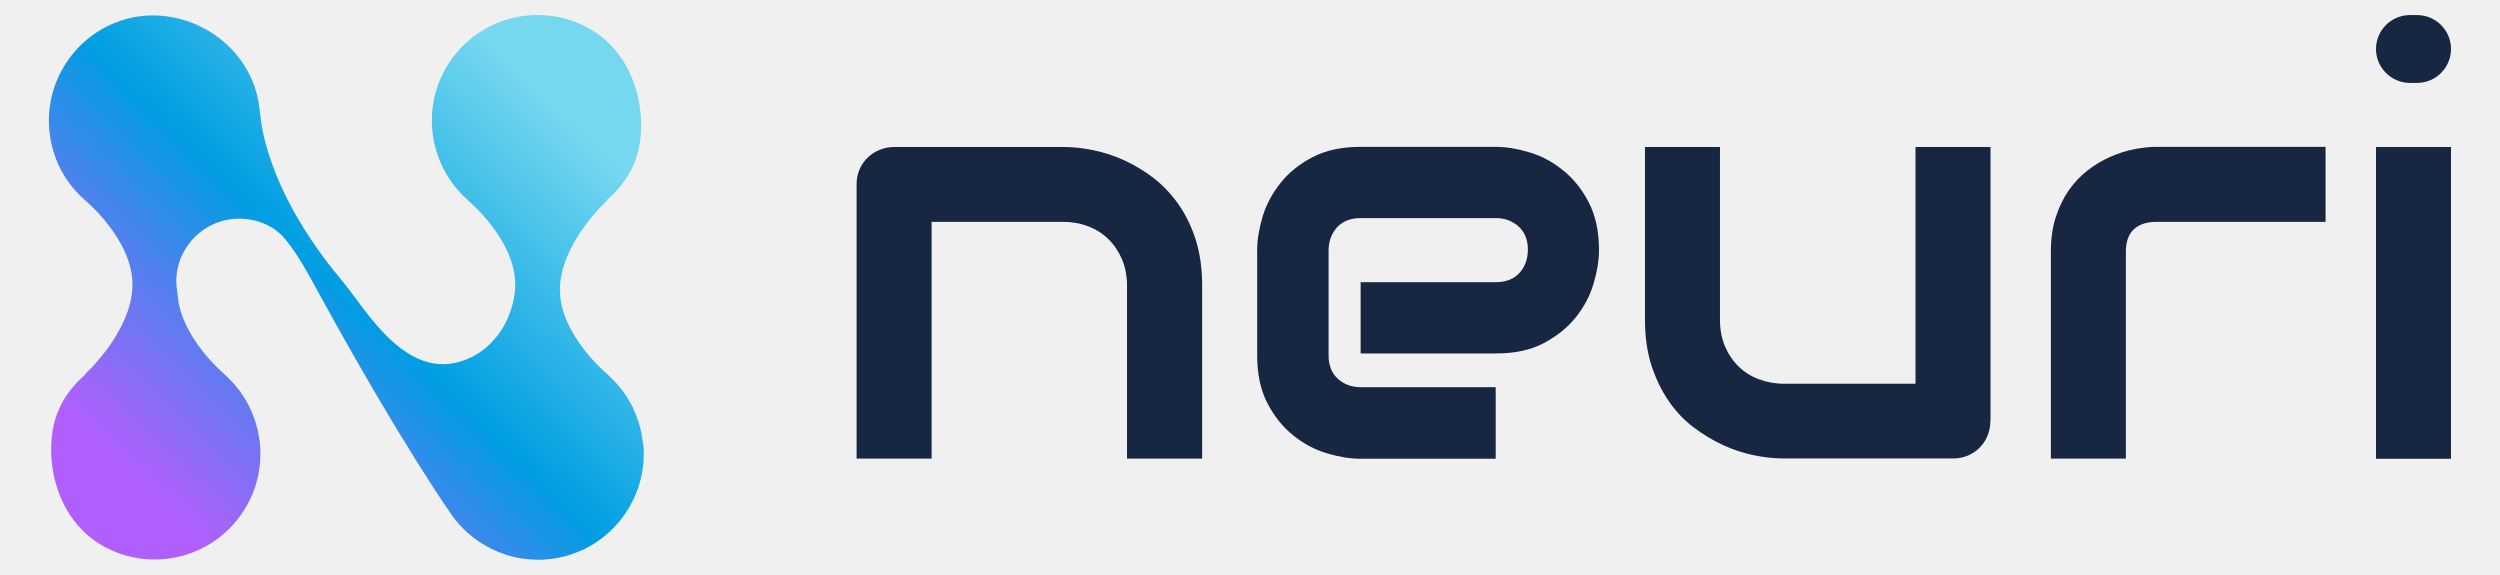
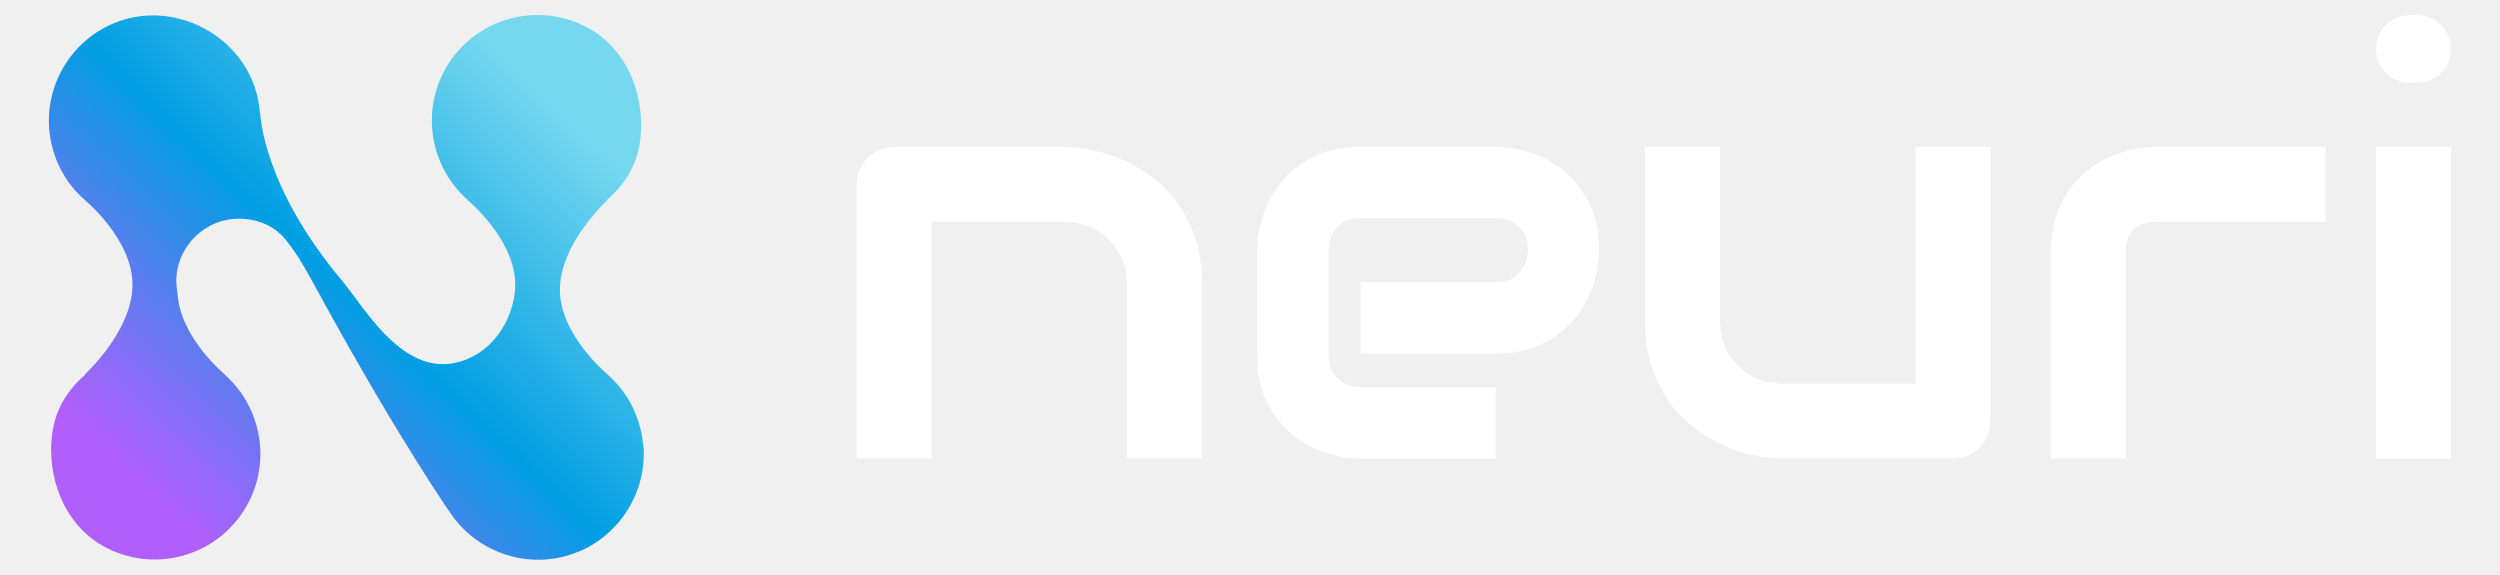
- <svg xmlns="http://www.w3.org/2000/svg" version="1.1" id="Capa_1" x="0px" y="0px" viewBox="0 0 174 40" style="enable-background:new 0 0 174 40;" xml:space="preserve">
-   <style type="text/css">
- 	.st0{fill:url(#SVGID_1_);}
- 	.st1{fill:#172641;}
- </style>
-   <g>
-     <linearGradient id="SVGID_1_" gradientUnits="userSpaceOnUse" x1="10.283" y1="34.303" x2="37.762" y2="5.852">
-       <stop offset="0" style="stop-color:#B15FFC" />
-       <stop offset="0.087" style="stop-color:#9768F8" />
-       <stop offset="0.274" style="stop-color:#567FEF" />
-       <stop offset="0.497" style="stop-color:#009EE2" />
-       <stop offset="0.986" style="stop-color:#75D8EF" />
-     </linearGradient>
-     <path class="st0" d="M44.55,29.74C44.55,29.74,44.55,29.74,44.55,29.74c-0.12-0.45-0.28-0.87-0.46-1.28   c-0.01-0.02-0.02-0.05-0.03-0.07c-0.2-0.41-0.43-0.79-0.69-1.14c-0.02-0.03-0.04-0.06-0.06-0.08c-0.27-0.36-0.58-0.7-0.91-1   c-0.02-0.02-0.04-0.04-0.07-0.07c-0.02-0.02-0.04-0.03-0.05-0.05h0c0,0-3.31-2.72-3.31-5.88c0-3.24,3.31-6.24,3.31-6.24h-0.05   c1.44-1.25,2.57-2.96,2.37-5.84c-0.17-2.5-1.39-4.87-3.58-6.1c-3.48-1.96-7.91-0.78-9.95,2.68c-1.82,3.1-1.11,6.98,1.5,9.26h-0.02   c0,0,3.31,2.72,3.31,5.88c0,0.67-0.14,1.33-0.37,1.96c-0.47,1.3-1.39,2.43-2.62,3.06c-4.41,2.22-7.37-3.29-9.1-5.34   c-5.49-6.54-5.65-11.54-5.65-11.54l-0.02,0.02c-0.06-0.93-0.28-1.88-0.75-2.81c-1.65-3.25-5.6-4.9-9.04-3.69   c-3.57,1.26-5.64,5.06-4.67,8.78c0.38,1.48,1.19,2.74,2.27,3.68h0c0,0,3.31,2.72,3.31,5.88c0,3.24-3.31,6.24-3.31,6.24h0.05   c-1.44,1.25-2.57,2.96-2.38,5.84c0.17,2.5,1.39,4.87,3.57,6.1c3.49,1.97,7.92,0.79,9.96-2.68c1.82-3.1,1.11-6.98-1.5-9.26h0.02   c0,0-3.07-2.54-3.27-5.57c-0.07-0.47-0.09-0.7-0.09-0.89c0-2.41,1.96-4.37,4.37-4.37c0.25,0,2.05-0.02,3.24,1.46   c0.87,1.09,1.4,2.06,2.23,3.58c5.89,10.77,9.42,15.71,9.44,15.74c0.27,0.36,0.58,0.7,0.91,1c0.02,0.02,0.04,0.04,0.07,0.07   c0.73,0.65,1.58,1.15,2.51,1.48c0.03,0.01,0.06,0.02,0.09,0.03c0.43,0.14,0.86,0.25,1.31,0.31c0.03,0,0.07,0.01,0.1,0.01   c0.44,0.05,0.88,0.07,1.33,0.05c0.02,0,0.05-0.01,0.07-0.01c0.45-0.03,0.89-0.1,1.34-0.21c0.45-0.12,0.87-0.28,1.28-0.46   c0.02-0.01,0.05-0.02,0.07-0.03c0.41-0.2,0.79-0.43,1.14-0.69c0.03-0.02,0.06-0.04,0.08-0.06c0.36-0.27,0.7-0.58,1-0.91   c0.02-0.02,0.04-0.04,0.07-0.07c0.65-0.73,1.15-1.58,1.48-2.51c0.01-0.03,0.02-0.06,0.03-0.09c0.14-0.43,0.25-0.86,0.31-1.31   c0-0.03,0.01-0.07,0.01-0.1c0.05-0.44,0.07-0.88,0.05-1.33c0-0.02-0.01-0.05-0.01-0.07C44.73,30.64,44.67,30.19,44.55,29.74z" />
-     <g>
-       <path class="st1" d="M83.66,31.92h-5.22V19.88c0-0.68-0.12-1.29-0.35-1.84c-0.24-0.54-0.55-1.01-0.95-1.4    c-0.4-0.39-0.87-0.69-1.41-0.89c-0.54-0.21-1.13-0.31-1.76-0.31h-9.13v16.48h-5.22V12.81c0-0.36,0.07-0.7,0.2-1.01    c0.13-0.31,0.32-0.59,0.56-0.82c0.24-0.24,0.52-0.42,0.84-0.55c0.32-0.13,0.66-0.2,1.02-0.2H74c0.66,0,1.35,0.07,2.08,0.22    c0.73,0.15,1.45,0.38,2.17,0.71c0.72,0.33,1.4,0.74,2.05,1.24c0.65,0.5,1.22,1.11,1.73,1.83c0.5,0.72,0.9,1.54,1.2,2.48    c0.29,0.94,0.44,1.99,0.44,3.17V31.92z" />
-       <path class="st1" d="M138.53,29.29c0,0.38-0.07,0.72-0.2,1.04c-0.13,0.32-0.32,0.6-0.55,0.83c-0.24,0.24-0.51,0.42-0.82,0.55    c-0.31,0.13-0.65,0.2-1.01,0.2h-11.8c-0.64,0-1.33-0.07-2.06-0.22c-0.73-0.15-1.45-0.38-2.16-0.71c-0.71-0.33-1.4-0.74-2.06-1.24    s-1.24-1.11-1.73-1.83c-0.49-0.71-0.89-1.54-1.2-2.48c-0.3-0.94-0.45-1.99-0.45-3.17V10.23h5.22v12.04c0,0.68,0.12,1.29,0.35,1.84    c0.23,0.54,0.55,1.01,0.95,1.4c0.4,0.39,0.87,0.69,1.42,0.89s1.13,0.31,1.76,0.31h9.13V10.23h5.22V29.29z" />
-       <path class="st1" d="M161.85,15.44h-11.74c-0.71,0-1.24,0.18-1.61,0.53c-0.36,0.35-0.54,0.87-0.54,1.56v14.39h-5.22V17.53    c0-0.9,0.11-1.7,0.34-2.41c0.23-0.71,0.53-1.33,0.91-1.88c0.38-0.54,0.82-1,1.32-1.39c0.49-0.38,1.01-0.69,1.56-0.93    c0.54-0.24,1.09-0.42,1.65-0.53c0.56-0.11,1.07-0.17,1.56-0.17h11.78V15.44z" />
-       <path class="st1" d="M168.23,5.77h-0.5c-1.3,0-2.36-1.06-2.36-2.36v0c0-1.3,1.06-2.36,2.36-2.36h0.5c1.3,0,2.36,1.06,2.36,2.36v0    C170.59,4.71,169.53,5.77,168.23,5.77z" />
-       <rect x="165.37" y="10.23" class="st1" width="5.22" height="21.7" />
-       <path class="st1" d="M111.29,17.41c0,0.72-0.13,1.5-0.38,2.34c-0.25,0.84-0.66,1.61-1.23,2.33c-0.57,0.71-1.31,1.31-2.23,1.8    s-2.03,0.72-3.34,0.72h-9.41v-4.96h9.41c0.71,0,1.26-0.22,1.65-0.65c0.39-0.44,0.58-0.98,0.58-1.62c0-0.68-0.22-1.22-0.65-1.61    c-0.44-0.39-0.96-0.58-1.58-0.58h-9.41c-0.71,0-1.26,0.22-1.65,0.65c-0.39,0.44-0.58,0.98-0.58,1.62v7.29    c0,0.7,0.22,1.24,0.65,1.63c0.43,0.39,0.97,0.58,1.61,0.58h9.37v4.98h-9.41c-0.72,0-1.5-0.13-2.34-0.38    c-0.84-0.25-1.61-0.66-2.33-1.24c-0.72-0.57-1.32-1.31-1.8-2.23c-0.48-0.92-0.72-2.03-0.72-3.34v-7.33c0-0.72,0.13-1.5,0.38-2.34    c0.25-0.83,0.67-1.61,1.24-2.33c0.57-0.72,1.31-1.32,2.23-1.8c0.92-0.48,2.03-0.72,3.34-0.72h9.41c0.72,0,1.5,0.13,2.34,0.38    c0.84,0.25,1.61,0.66,2.33,1.24c0.72,0.57,1.32,1.31,1.8,2.23C111.05,14.99,111.29,16.1,111.29,17.41z" />
-     </g>
+ <svg xmlns="http://www.w3.org/2000/svg" enable-background="new 0 0 174 40" version="1.1" viewBox="0 0 174 40">
+   <style type="text/css">.st0{fill:url(#SVGID_1_);}
+ 	.st1{fill:#FFFFFF;}</style>
+   <linearGradient id="SVGID_1_" x1="10.283" x2="37.762" y1="34.303" y2="5.852" gradientUnits="userSpaceOnUse">
+     <stop stop-color="#B15FFC" offset="0" />
+     <stop stop-color="#9768F8" offset=".087" />
+     <stop stop-color="#567FEF" offset=".274" />
+     <stop stop-color="#009EE2" offset=".497" />
+     <stop stop-color="#75D8EF" offset=".986" />
+   </linearGradient>
+   <path class="st0" d="m44.55 29.74c-0.12-0.45-0.28-0.87-0.46-1.28-0.01-0.02-0.02-0.05-0.03-0.07-0.2-0.41-0.43-0.79-0.69-1.14-0.02-0.03-0.04-0.06-0.06-0.08-0.27-0.36-0.58-0.7-0.91-1l-0.07-0.07c-0.02-0.02-0.04-0.03-0.05-0.05 0 0-3.31-2.72-3.31-5.88 0-3.24 3.31-6.24 3.31-6.24h-0.05c1.44-1.25 2.57-2.96 2.37-5.84-0.17-2.5-1.39-4.87-3.58-6.1-3.48-1.96-7.91-0.78-9.95 2.68-1.82 3.1-1.11 6.98 1.5 9.26h-0.02s3.31 2.72 3.31 5.88c0 0.67-0.14 1.33-0.37 1.96-0.47 1.3-1.39 2.43-2.62 3.06-4.41 2.22-7.37-3.29-9.1-5.34-5.49-6.54-5.65-11.54-5.65-11.54l-0.02 0.02c-0.06-0.93-0.28-1.88-0.75-2.81-1.65-3.25-5.6-4.9-9.04-3.69-3.57 1.26-5.64 5.06-4.67 8.78 0.38 1.48 1.19 2.74 2.27 3.68 0 0 3.31 2.72 3.31 5.88 0 3.24-3.31 6.24-3.31 6.24h0.05c-1.44 1.25-2.57 2.96-2.38 5.84 0.17 2.5 1.39 4.87 3.57 6.1 3.49 1.97 7.92 0.79 9.96-2.68 1.82-3.1 1.11-6.98-1.5-9.26h0.02s-3.07-2.54-3.27-5.57c-0.07-0.47-0.09-0.7-0.09-0.89 0-2.41 1.96-4.37 4.37-4.37 0.25 0 2.05-0.02 3.24 1.46 0.87 1.09 1.4 2.06 2.23 3.58 5.89 10.77 9.42 15.71 9.44 15.74 0.27 0.36 0.58 0.7 0.91 1l0.07 0.07c0.73 0.65 1.58 1.15 2.51 1.48 0.03 0.01 0.06 0.02 0.09 0.03 0.43 0.14 0.86 0.25 1.31 0.31 0.03 0 0.07 0.01 0.1 0.01 0.44 0.05 0.88 0.07 1.33 0.05 0.02 0 0.05-0.01 0.07-0.01 0.45-0.03 0.89-0.1 1.34-0.21 0.45-0.12 0.87-0.28 1.28-0.46 0.02-0.01 0.05-0.02 0.07-0.03 0.41-0.2 0.79-0.43 1.14-0.69 0.03-0.02 0.06-0.04 0.08-0.06 0.36-0.27 0.7-0.58 1-0.91l0.07-0.07c0.65-0.73 1.15-1.58 1.48-2.51l0.03-0.09c0.14-0.43 0.25-0.86 0.31-1.31 0-0.03 0.01-0.07 0.01-0.1 0.05-0.44 0.07-0.88 0.05-1.33 0-0.02-0.01-0.05-0.01-0.07-0.06-0.46-0.12-0.91-0.24-1.36z" />
+   <g fill="#fff">
+     <path class="st1" d="m83.66 31.92h-5.22v-12.04c0-0.68-0.12-1.29-0.35-1.84-0.24-0.54-0.55-1.01-0.95-1.4s-0.87-0.69-1.41-0.89c-0.54-0.21-1.13-0.31-1.76-0.31h-9.13v16.48h-5.22v-19.11c0-0.36 0.07-0.7 0.2-1.01s0.32-0.59 0.56-0.82c0.24-0.24 0.52-0.42 0.84-0.55s0.66-0.2 1.02-0.2h11.76c0.66 0 1.35 0.07 2.08 0.22s1.45 0.38 2.17 0.71 1.4 0.74 2.05 1.24 1.22 1.11 1.73 1.83c0.5 0.72 0.9 1.54 1.2 2.48 0.29 0.94 0.44 1.99 0.44 3.17v12.04z" />
+     <path class="st1" d="m138.53 29.29c0 0.38-0.07 0.72-0.2 1.04s-0.32 0.6-0.55 0.83c-0.24 0.24-0.51 0.42-0.82 0.55s-0.65 0.2-1.01 0.2h-11.8c-0.64 0-1.33-0.07-2.06-0.22s-1.45-0.38-2.16-0.71-1.4-0.74-2.06-1.24-1.24-1.11-1.73-1.83c-0.49-0.71-0.89-1.54-1.2-2.48-0.3-0.94-0.45-1.99-0.45-3.17v-12.03h5.22v12.04c0 0.68 0.12 1.29 0.35 1.84 0.23 0.54 0.55 1.01 0.95 1.4s0.87 0.69 1.42 0.89 1.13 0.31 1.76 0.31h9.13v-16.48h5.22v19.06z" />
+     <path class="st1" d="m161.85 15.44h-11.74c-0.71 0-1.24 0.18-1.61 0.53-0.36 0.35-0.54 0.87-0.54 1.56v14.39h-5.22v-14.39c0-0.9 0.11-1.7 0.34-2.41s0.53-1.33 0.91-1.88c0.38-0.54 0.82-1 1.32-1.39 0.49-0.38 1.01-0.69 1.56-0.93 0.54-0.24 1.09-0.42 1.65-0.53s1.07-0.17 1.56-0.17h11.78v5.22z" />
+     <path class="st1" d="m168.23 5.77h-0.5c-1.3 0-2.36-1.06-2.36-2.36s1.06-2.36 2.36-2.36h0.5c1.3 0 2.36 1.06 2.36 2.36s-1.06 2.36-2.36 2.36z" />
+     <rect class="st1" x="165.37" y="10.23" width="5.22" height="21.7" />
+     <path class="st1" d="m111.29 17.41c0 0.72-0.13 1.5-0.38 2.34s-0.66 1.61-1.23 2.33c-0.57 0.71-1.31 1.31-2.23 1.8s-2.03 0.72-3.34 0.72h-9.41v-4.96h9.41c0.71 0 1.26-0.22 1.65-0.65 0.39-0.44 0.58-0.98 0.58-1.62 0-0.68-0.22-1.22-0.65-1.61-0.44-0.39-0.96-0.58-1.58-0.58h-9.41c-0.71 0-1.26 0.22-1.65 0.65-0.39 0.44-0.58 0.98-0.58 1.62v7.29c0 0.7 0.22 1.24 0.65 1.63s0.97 0.58 1.61 0.58h9.37v4.98h-9.41c-0.72 0-1.5-0.13-2.34-0.38s-1.61-0.66-2.33-1.24c-0.72-0.57-1.32-1.31-1.8-2.23s-0.72-2.03-0.72-3.34v-7.33c0-0.72 0.13-1.5 0.38-2.34 0.25-0.83 0.67-1.61 1.24-2.33s1.31-1.32 2.23-1.8 2.03-0.72 3.34-0.72h9.41c0.72 0 1.5 0.13 2.34 0.38s1.61 0.66 2.33 1.24c0.72 0.57 1.32 1.31 1.8 2.23s0.72 2.03 0.72 3.34z" />
  </g>
</svg>
